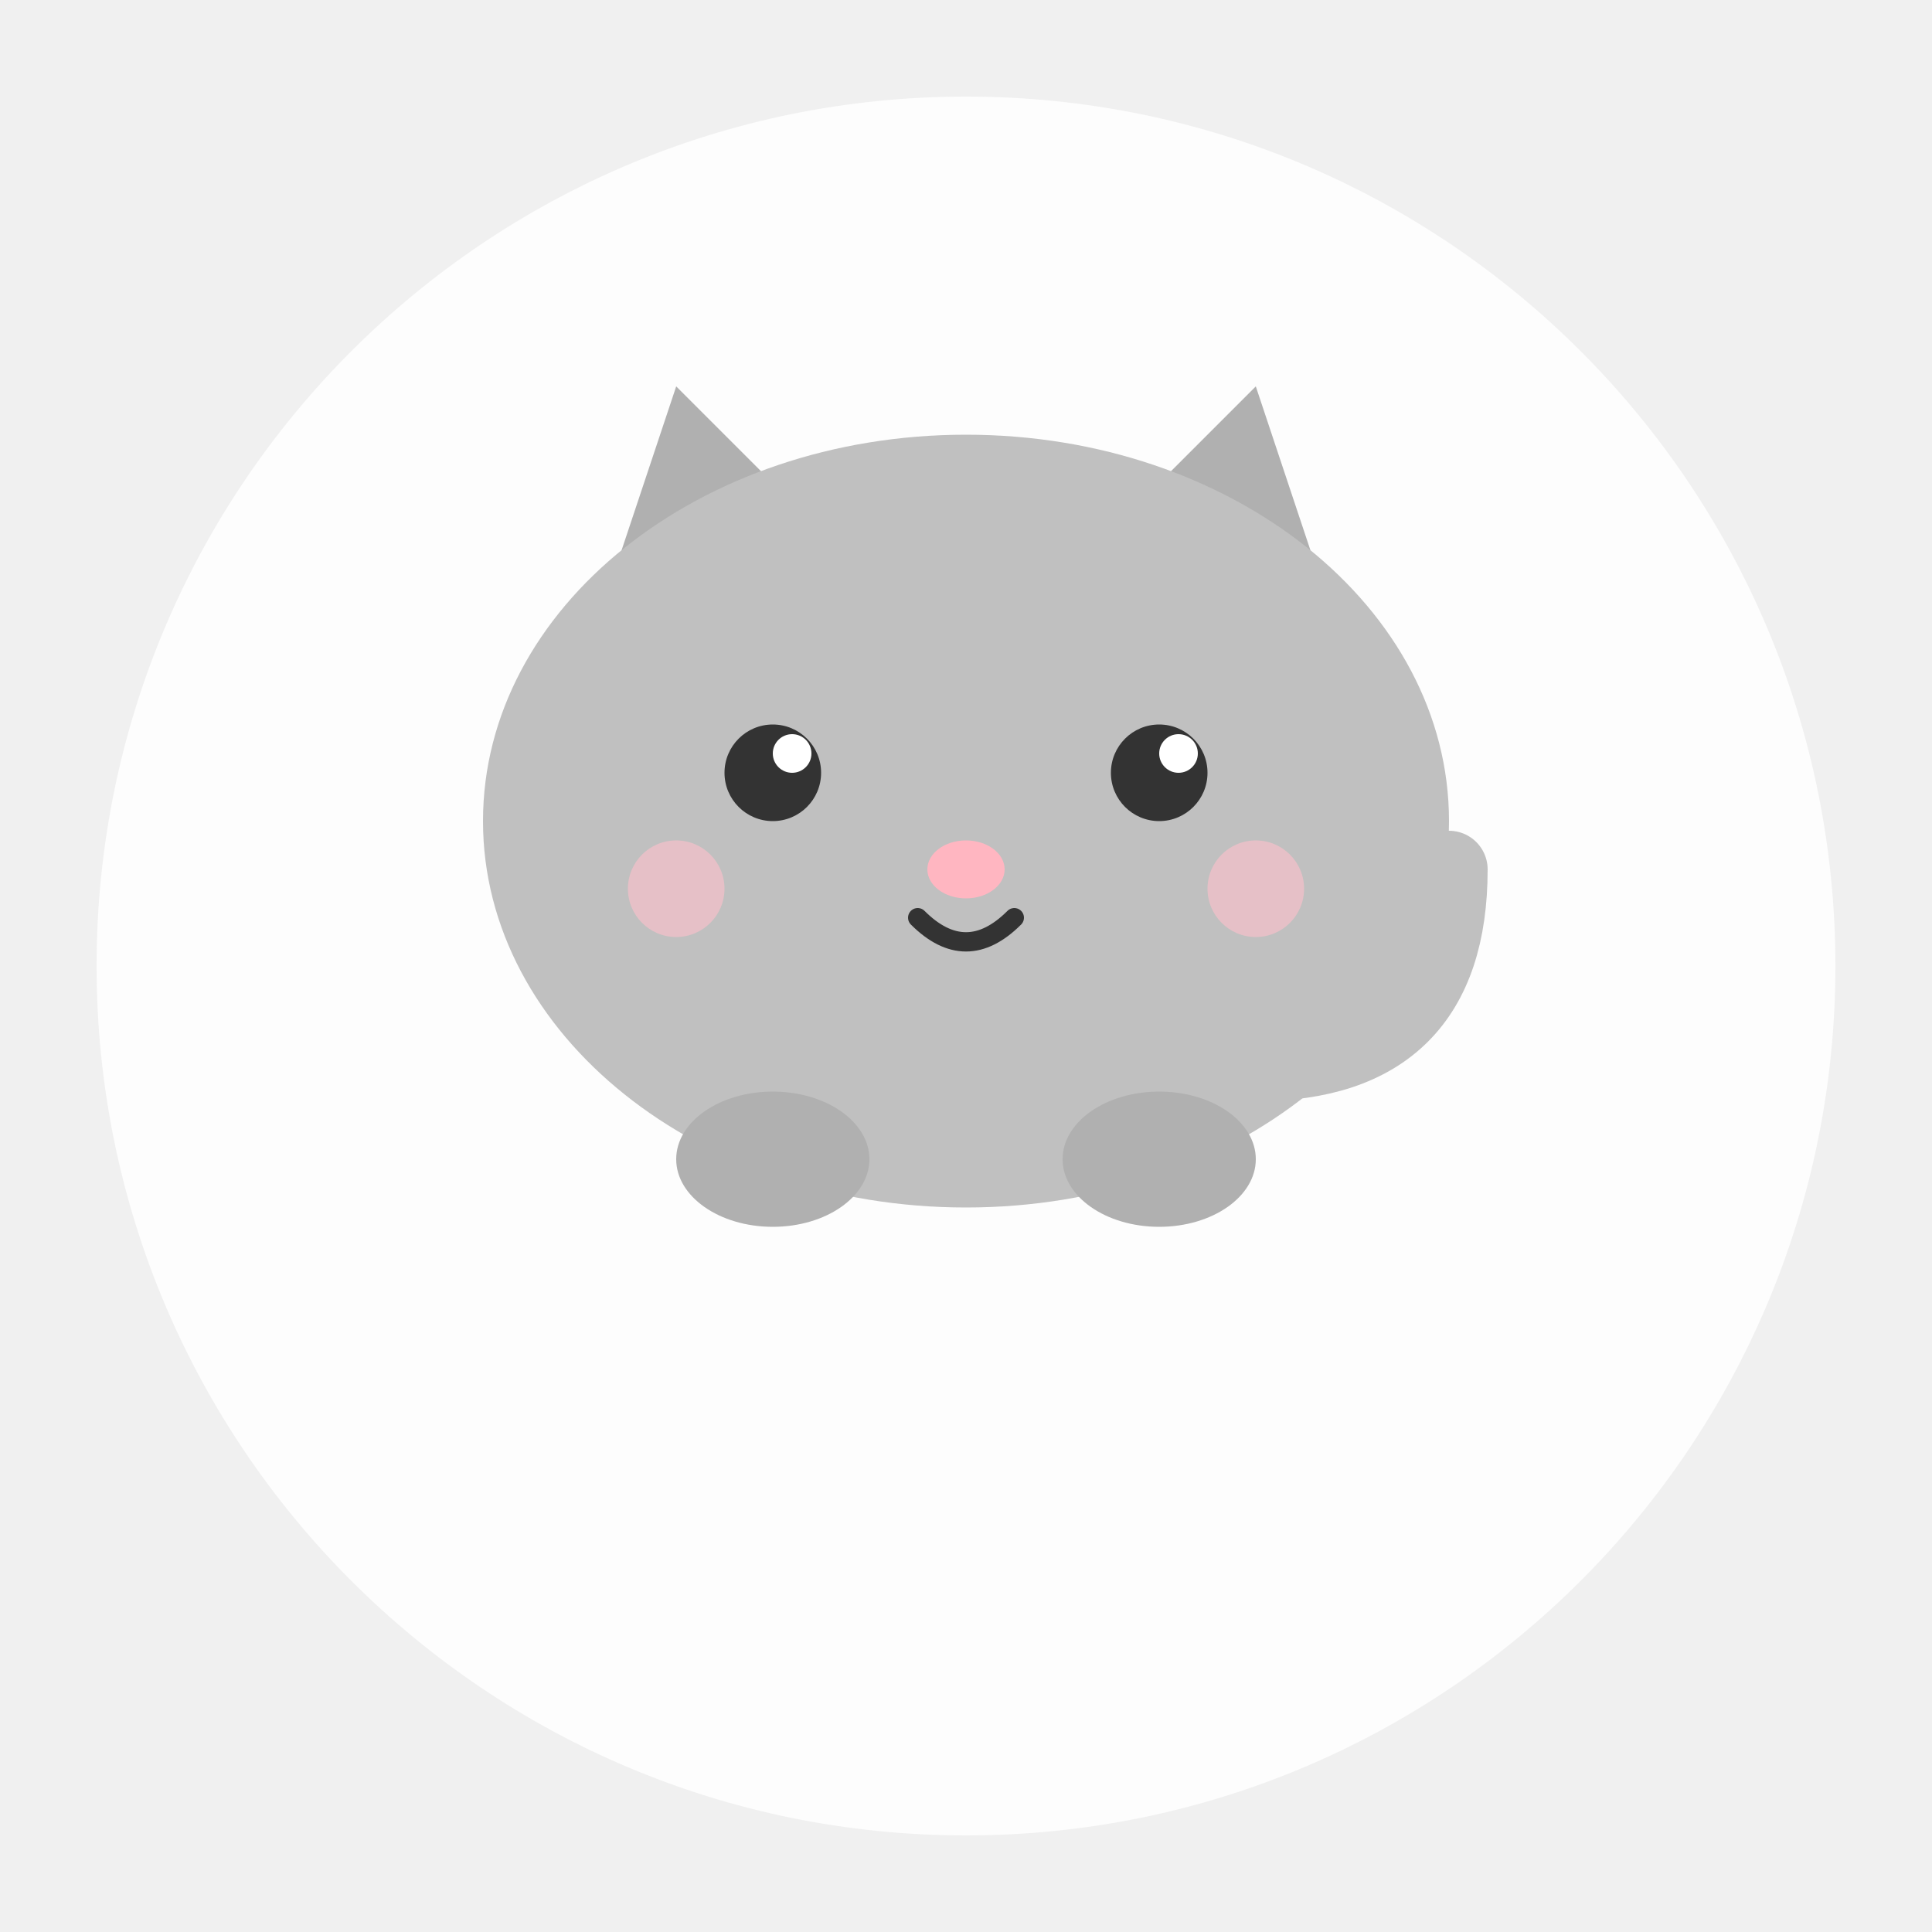
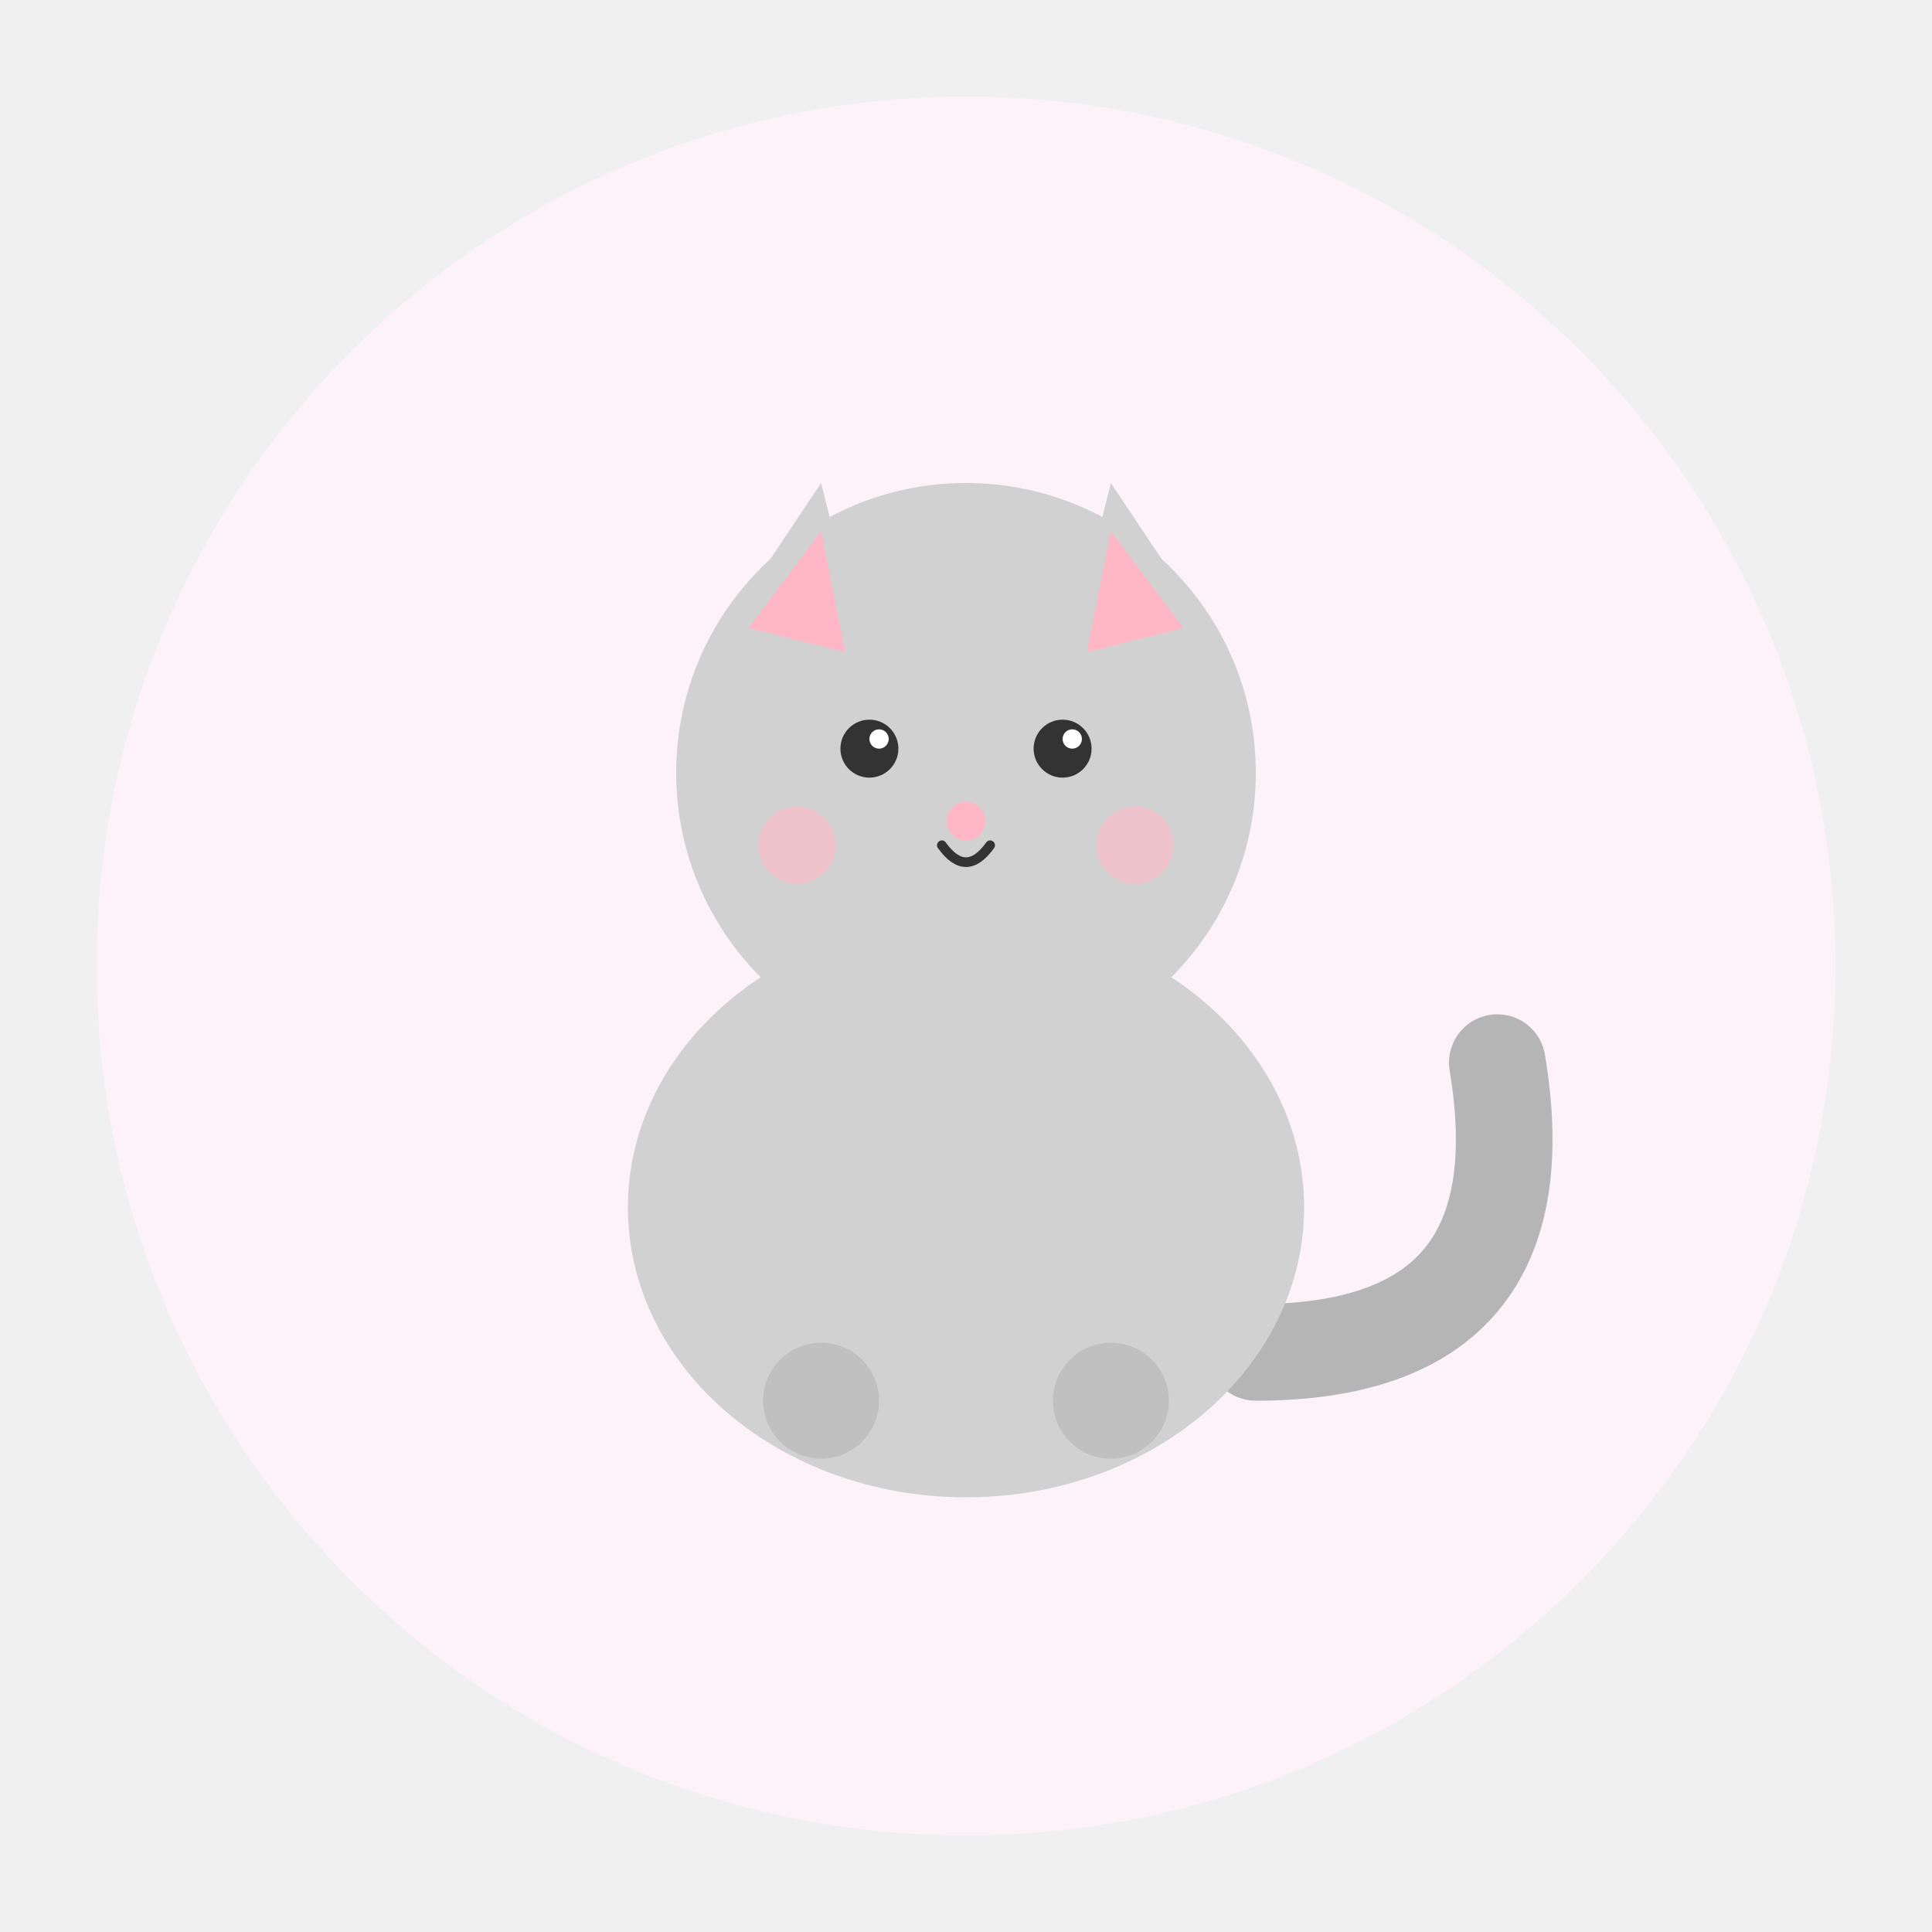
- <svg xmlns="http://www.w3.org/2000/svg" width="200" height="200" viewBox="0 0 200 200">
-   <circle cx="100" cy="100" r="90" fill="#fdfdfd" />
-   <polygon points="60,70 70,40 90,60" fill="#B0B0B0" />
-   <polygon points="140,70 130,40 110,60" fill="#B0B0B0" />
-   <ellipse cx="100" cy="85" rx="50" ry="40" fill="#C0C0C0" />
-   <circle cx="80" cy="80" r="5" fill="#333" />
-   <circle cx="120" cy="80" r="5" fill="#333" />
-   <circle cx="82" cy="78" r="2" fill="white" />
-   <circle cx="122" cy="78" r="2" fill="white" />
-   <ellipse cx="100" cy="90" rx="4" ry="3" fill="#FFB6C1" />
-   <path d="M 95 95 Q 100 100 105 95" stroke="#333" stroke-width="2" fill="none" stroke-linecap="round" />
-   <circle cx="70" cy="92" r="5" fill="#FFC0CB" opacity="0.6" />
-   <circle cx="130" cy="92" r="5" fill="#FFC0CB" opacity="0.6" />
-   <ellipse cx="80" cy="120" rx="10" ry="7" fill="#B0B0B0" />
-   <ellipse cx="120" cy="120" rx="10" ry="7" fill="#B0B0B0" />
-   <path d="M 130 110 Q 150 110 150 90" stroke="#C0C0C0" stroke-width="8" fill="none" stroke-linecap="round" />
+ <svg xmlns="http://www.w3.org/2000/svg" width="400" height="400" viewBox="0 0 400 400">
+   <circle cx="200" cy="200" r="180" fill="#fdf2f8" />
+   <path d="M 260 280 Q 320 280 310 220" stroke="#b5b5b5" stroke-width="20" fill="none" stroke-linecap="round" />
+   <ellipse cx="200" cy="250" rx="70" ry="60" fill="#d1d1d1" />
+   <circle cx="200" cy="160" r="60" fill="#d1d1d1" />
+   <polygon points="150,130 170,100 180,140" fill="#d1d1d1" />
+   <polygon points="250,130 230,100 220,140" fill="#d1d1d1" />
+   <polygon points="155,130 170,110 175,135" fill="#ffb7c5" />
+   <polygon points="245,130 230,110 225,135" fill="#ffb7c5" />
+   <circle cx="180" cy="155" r="6" fill="#333" />
+   <circle cx="220" cy="155" r="6" fill="#333" />
+   <circle cx="182" cy="153" r="2" fill="white" />
+   <circle cx="222" cy="153" r="2" fill="white" />
+   <circle cx="200" cy="170" r="4" fill="#ffb7c5" />
+   <path d="M 195 175 Q 200 182 205 175" stroke="#333" stroke-width="2" fill="none" stroke-linecap="round" />
+   <circle cx="170" cy="290" r="12" fill="#c0c0c0" />
+   <circle cx="230" cy="290" r="12" fill="#c0c0c0" />
+   <circle cx="165" cy="175" r="8" fill="#ffb7c5" opacity="0.6" />
+   <circle cx="235" cy="175" r="8" fill="#ffb7c5" opacity="0.6" />
</svg>
